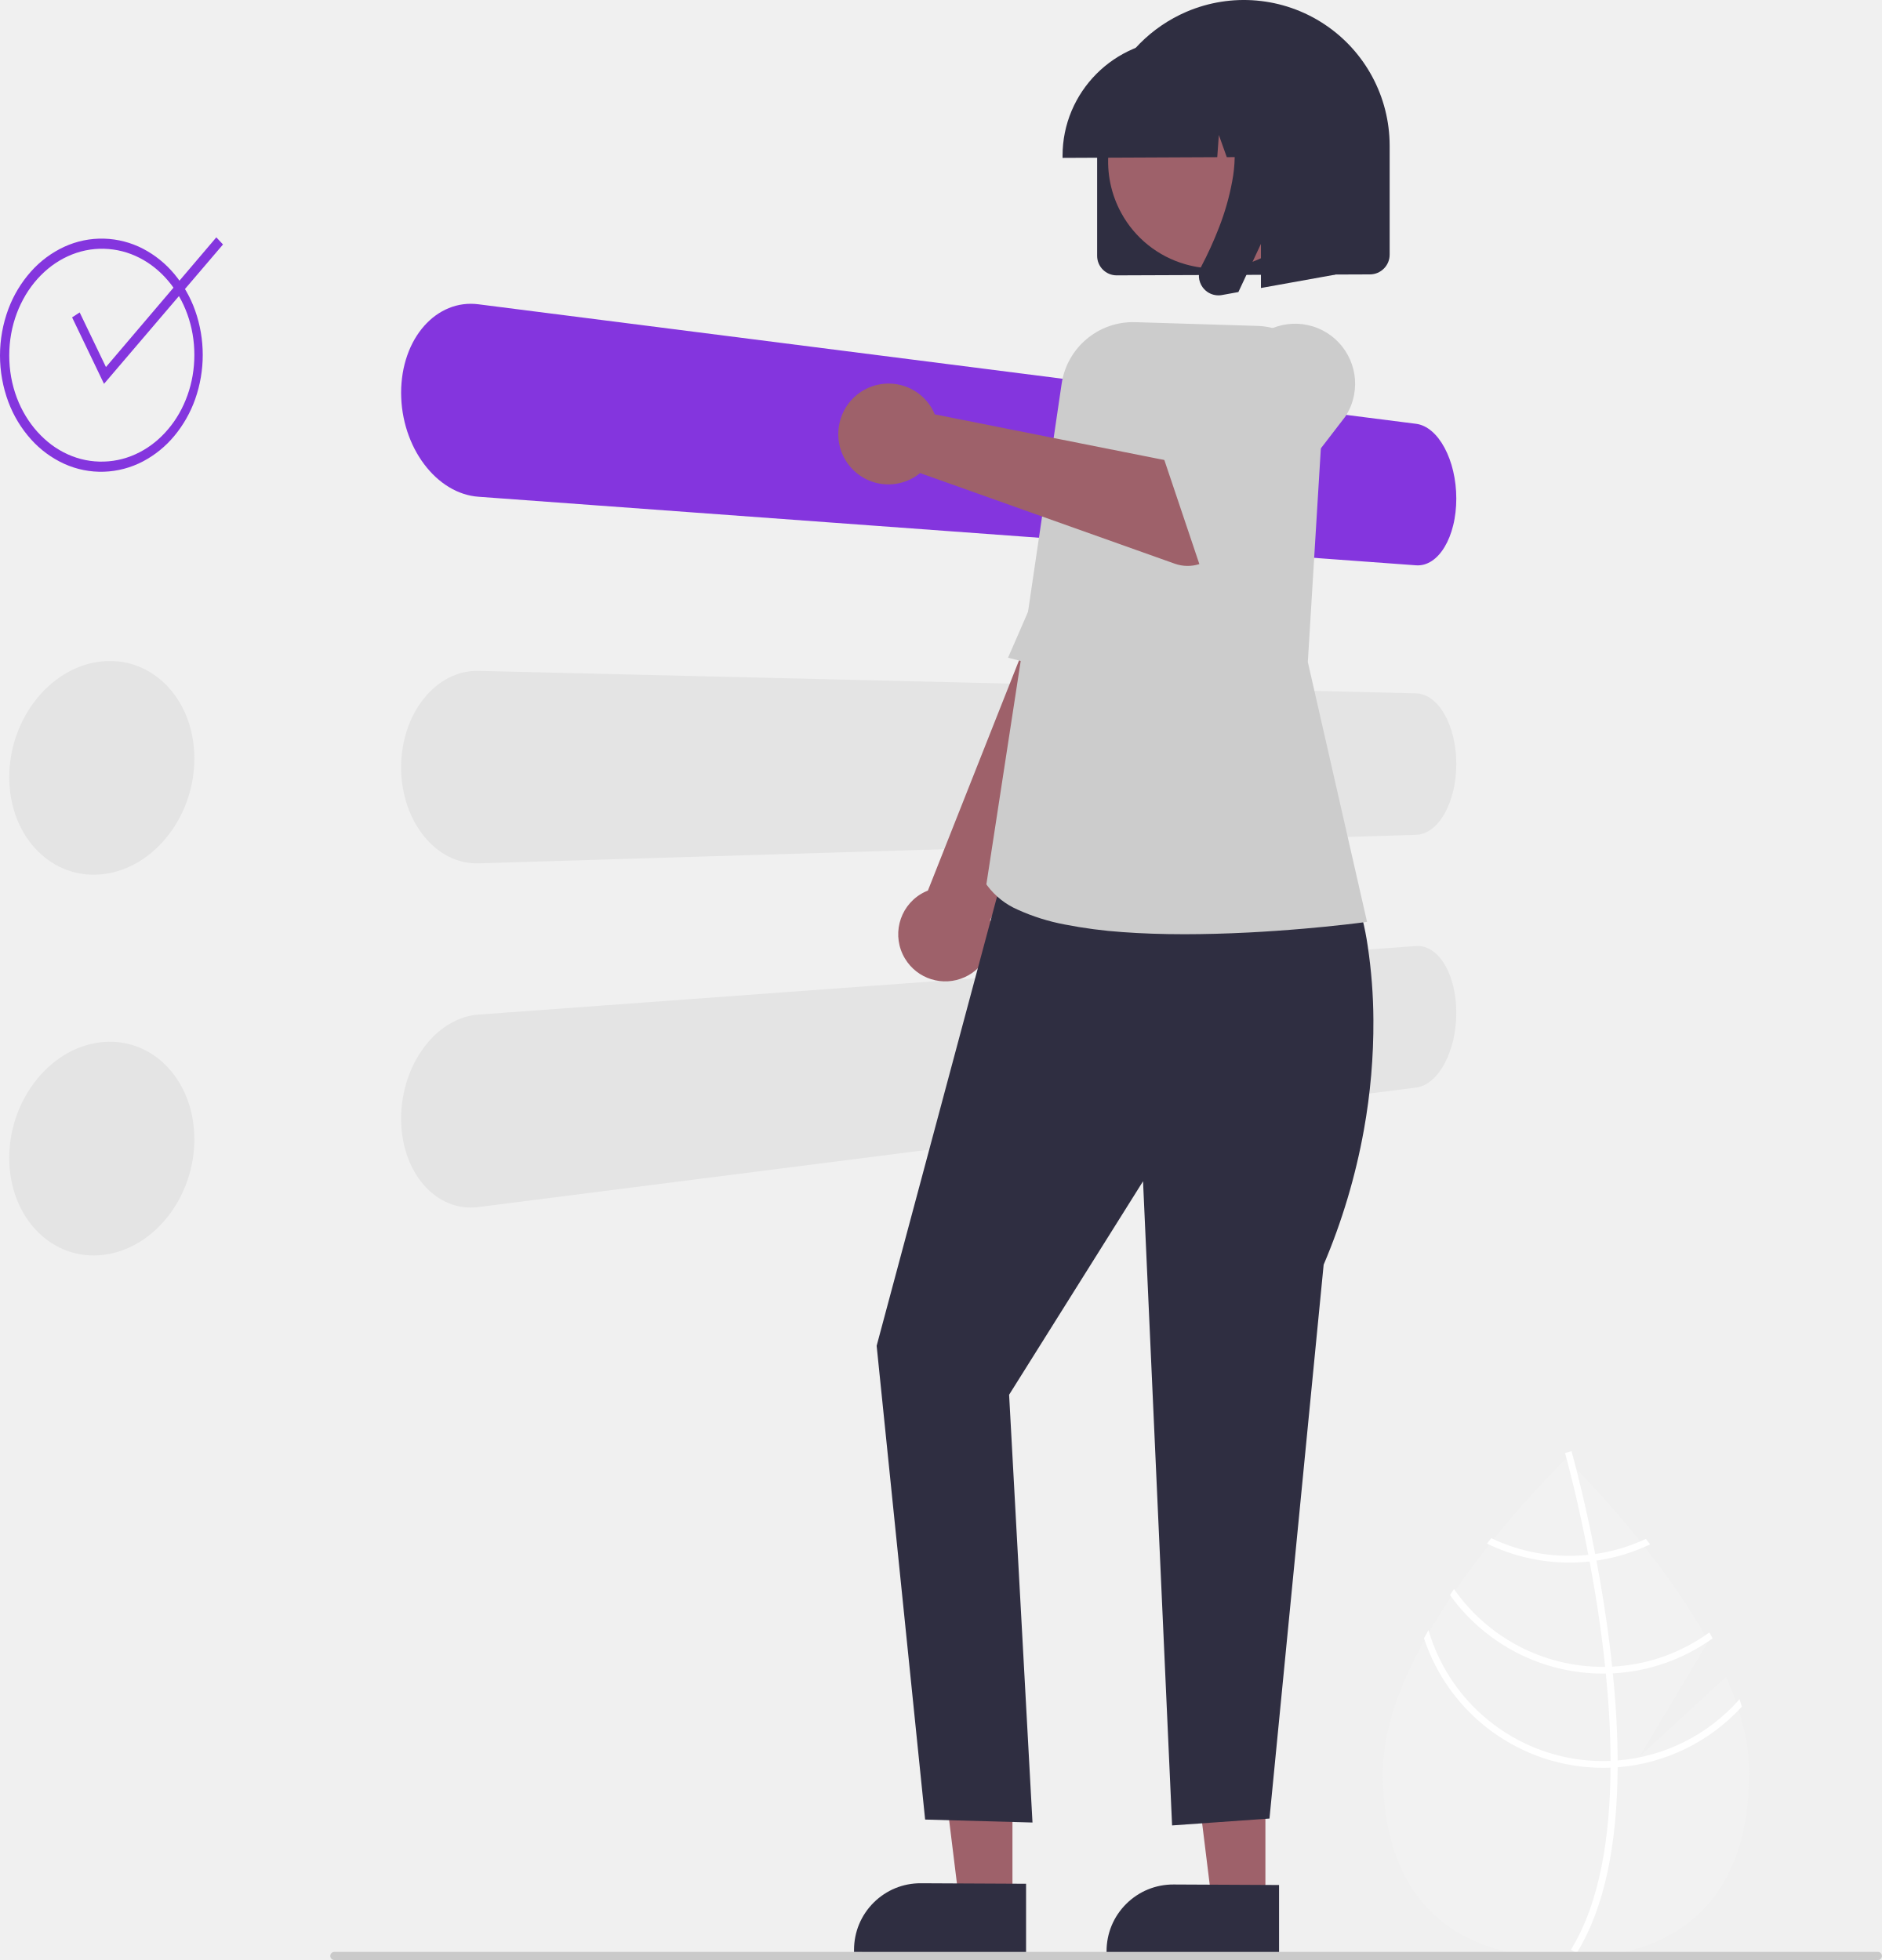
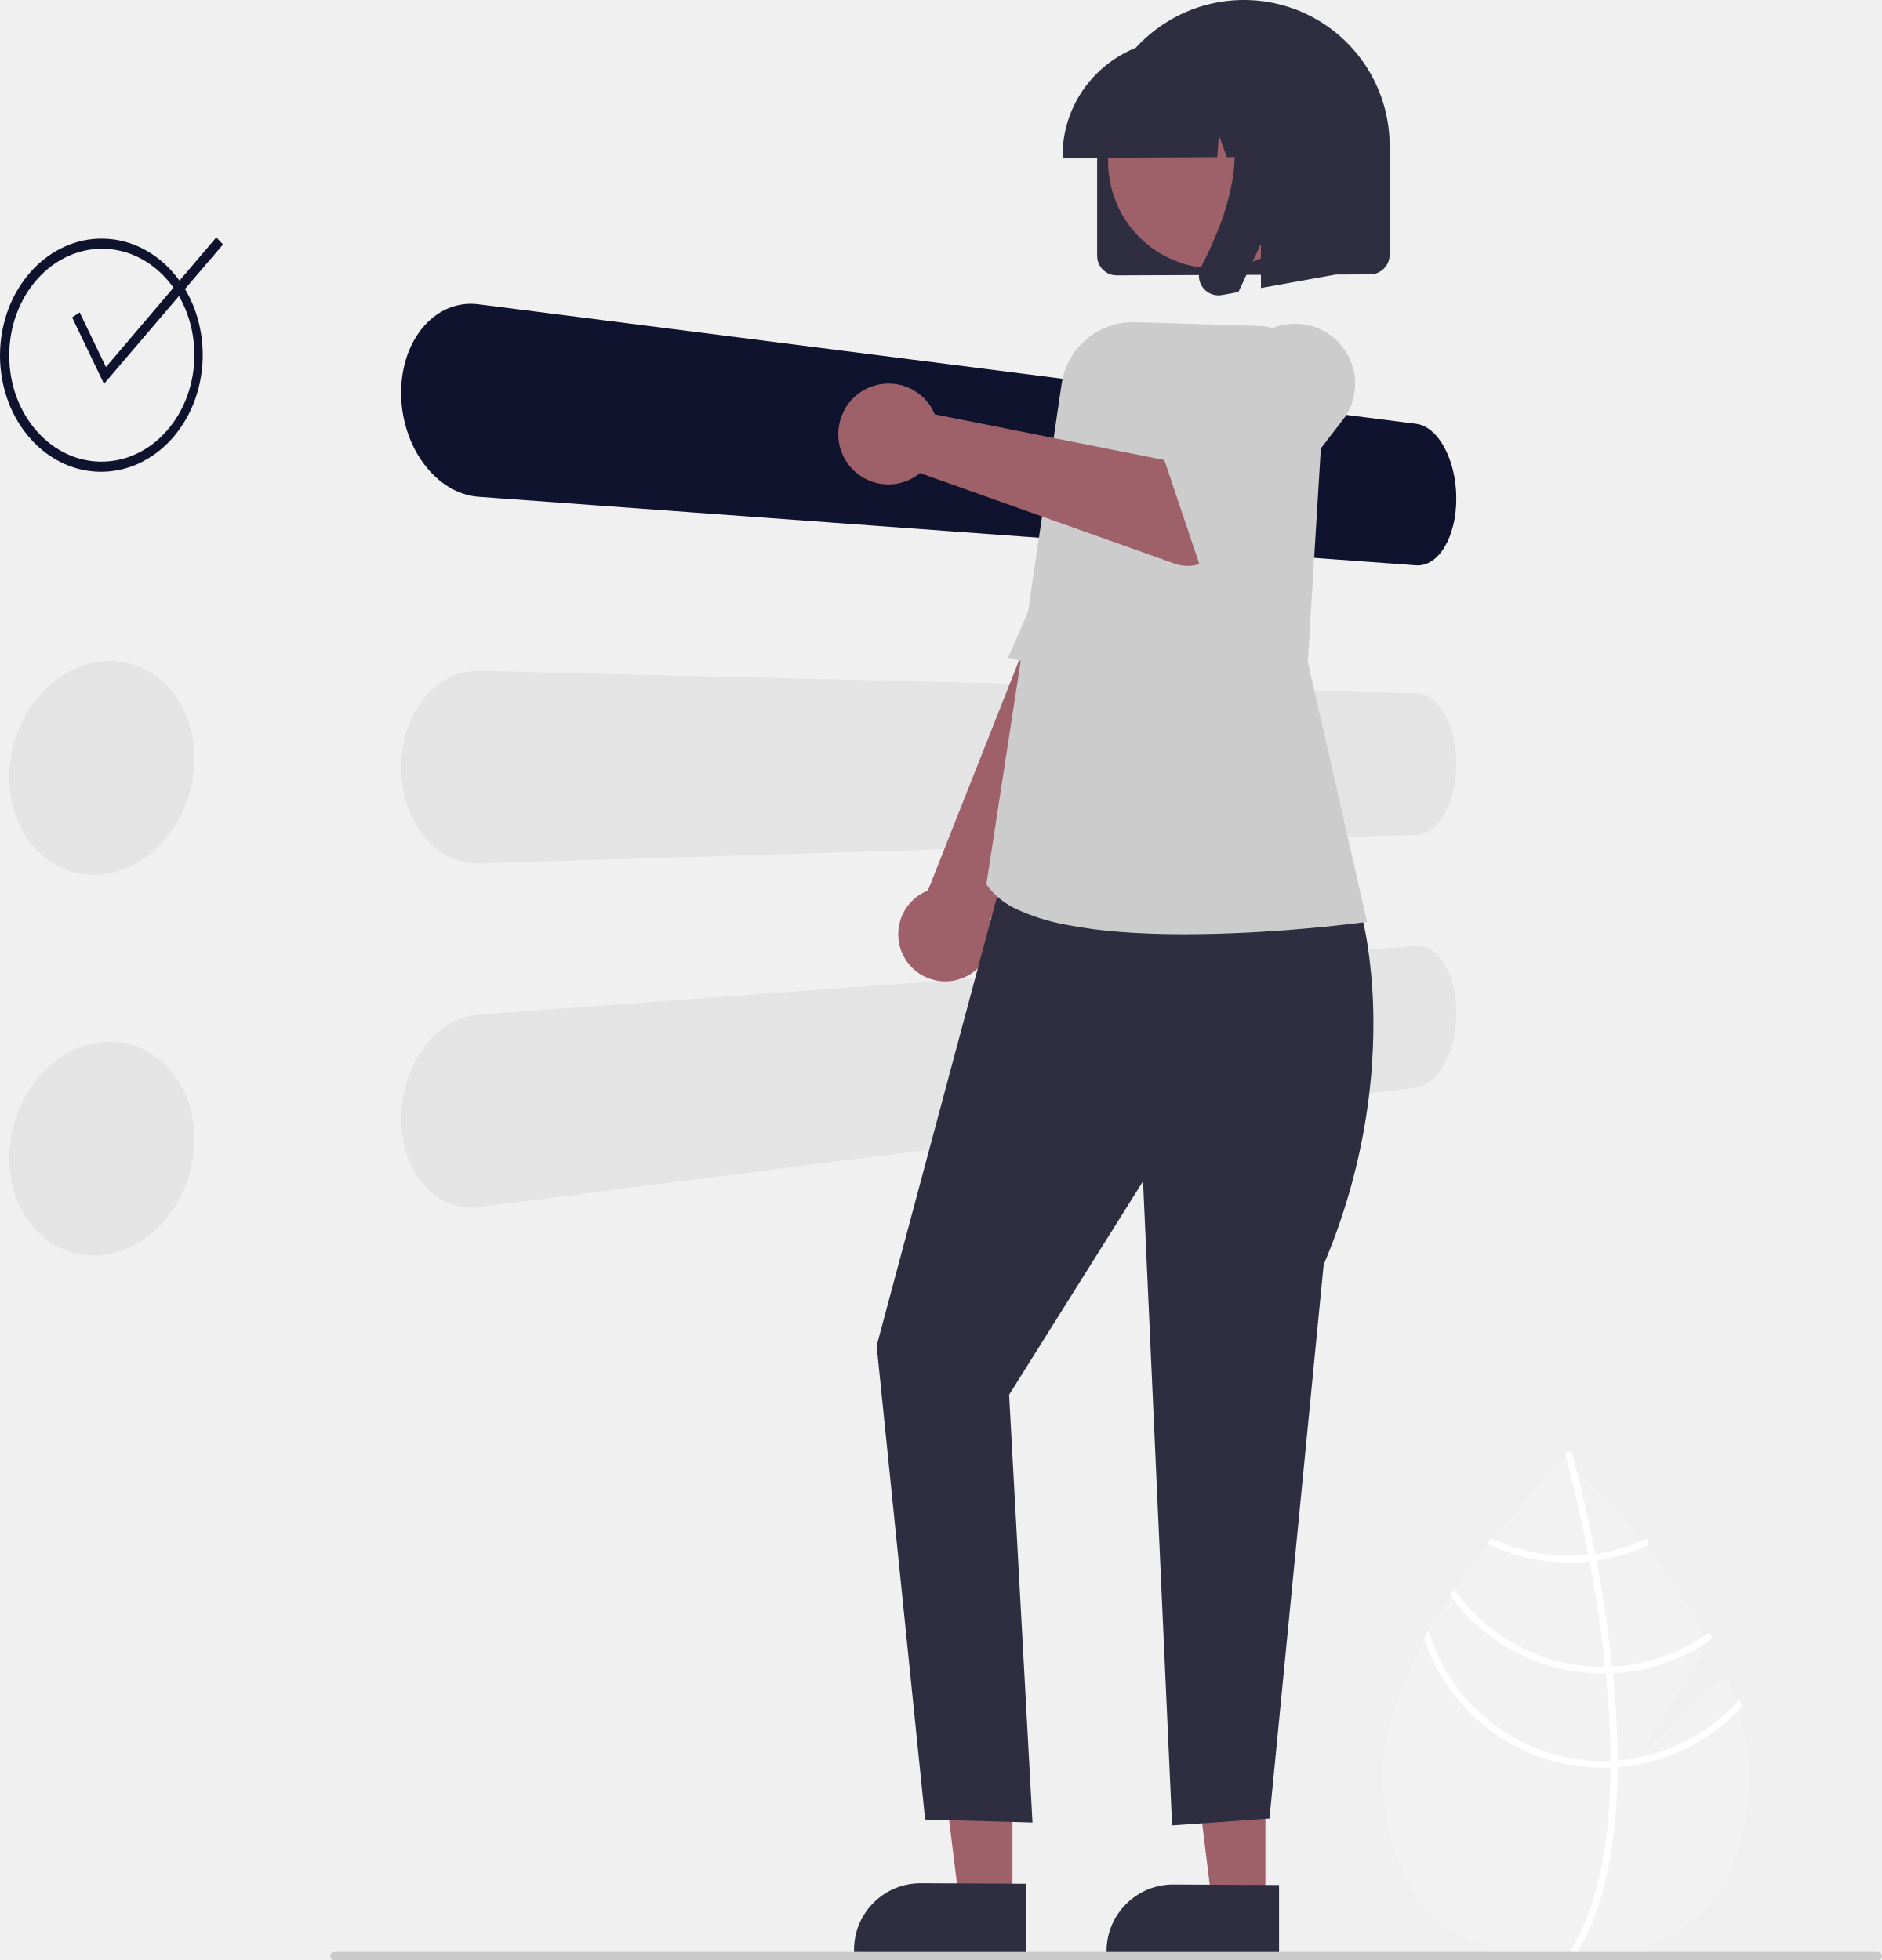
<svg xmlns="http://www.w3.org/2000/svg" data-name="Layer 1" width="559.174" height="582.5" viewBox="0 0 559.174 582.5">
  <path d="M833.267,657.097l-25.613,23.58,20.355-34.155c-16.037-29.082-42.266-54.216-42.266-54.216s-54.415,52.134-54.415,93.115,24.362,55.29,54.415,55.29c30.052,0,54.415-14.309,54.415-55.29C840.158,676.299,837.458,666.626,833.267,657.097Z" transform="translate(-320.4128 -158.75)" fill="#f2f2f2" />
  <path d="M801.066,681.954v2.02c-.12,23.48-4.08,41.8-11.85,54.7-.11.19-.23.37-.34.56l-.87-.53-.83-.52c8.62-13.93,11.67-33.62,11.78-54.1.01-.66.02-1.33.01-2-.03-8.67-.56-17.44-1.41-25.96-.06-.66-.13-1.33-.2-2-1.18-11.24-2.88-21.98-4.62-31.31-.12-.66-.25-1.32-.38-1.97-3.01-15.78-6.08-27.21-6.78-29.74-.08-.31-.13-.48-.14-.52l.95-.27.01-.01.96-.27c.01.04.18.61.46,1.67,1.07,3.96,3.85,14.71,6.58,28.89.12.64.25,1.3.37,1.96,1.42,7.57,2.81,16.03,3.91,24.91q.42,3.345.75,6.6c.08.67.15,1.34.21,2Q801.016,669.879,801.066,681.954Z" transform="translate(-320.4128 -158.75)" fill="#fff" />
  <path d="M794.396,620.594c-.67.09-1.35.18-2.04.25a55.167,55.167,0,0,1-5.64.29,53.664,53.664,0,0,1-23.2-5.24c-.42.53-.84,1.06-1.27,1.6a55.651,55.651,0,0,0,24.47,5.64,57.08,57.08,0,0,0,6.02-.32c.68-.07,1.36-.16,2.03-.26a55.182,55.182,0,0,0,15.95-4.83q-.645-.825-1.26-1.62A53.48,53.48,0,0,1,794.396,620.594Z" transform="translate(-320.4128 -158.75)" fill="#fff" />
  <path d="M799.426,654.064q-1.035.06-2.07.06c-.21.01-.43.01-.64.01a53.948,53.948,0,0,1-44.28-23.13c-.4.59-.8,1.18-1.19,1.78a55.952,55.952,0,0,0,45.47,23.35c.28,0,.56,0,.84-.01.7-.01,1.39-.03,2.08-.06a55.656,55.656,0,0,0,29.65-10.4c-.32-.59-.64-1.18-.97-1.77A53.578,53.578,0,0,1,799.426,654.064Z" transform="translate(-320.4128 -158.75)" fill="#fff" />
  <path d="M801.066,681.954c-.7.06-1.4.1-2.1.13-.75.03-1.5.05-2.25.05a54.094,54.094,0,0,1-51.86-38.92c-.45.81-.9,1.61-1.33,2.42a56.075,56.075,0,0,0,53.19,38.5c.75,0,1.5-.01,2.24-.05.71-.02,1.41-.06,2.11-.11a55.911,55.911,0,0,0,36.9-18.01c-.21-.74-.45-1.47-.69-2.21A53.92,53.92,0,0,1,801.066,681.954Z" transform="translate(-320.4128 -158.75)" fill="#fff" />
-   <path id="f3dd3be3-e3f2-4729-8854-c6cb5bd65852-305" data-name="Rectangle 1 - Outline" d="M741.16,284.699,462.571,249.181a18.086,18.086,0,0,0-2.263-.147,17.258,17.258,0,0,0-2.231.141,17.065,17.065,0,0,0-2.19.429,17.498,17.498,0,0,0-2.14.722,18.222,18.222,0,0,0-1.992.963,18.957,18.957,0,0,0-1.889,1.204,20.222,20.222,0,0,0-1.777,1.451,22.086,22.086,0,0,0-1.659,1.685,23.762,23.762,0,0,0-1.512,1.904q-.714,1.003-1.34,2.086-.626,1.087-1.162,2.261t-.977,2.427q-.457,1.295-.802,2.648t-.575,2.753q-.226,1.399-.347,2.843t-.12,2.924q.005,1.478.12,2.947t.347,2.913q.234,1.451.578,2.872t.802,2.811q.442,1.342.977,2.623.536,1.282,1.162,2.494t1.34,2.355q.713,1.147,1.512,2.208t1.659,2.023q.859.957,1.777,1.806t1.889,1.585a23.625,23.625,0,0,0,1.992,1.358,21.765,21.765,0,0,0,2.14,1.147,20.075,20.075,0,0,0,2.19.868,18.974,18.974,0,0,0,2.231.589,18.476,18.476,0,0,0,2.263.307L741.162,326.758a7.056,7.056,0,0,0,2.407-.241,7.552,7.552,0,0,0,1.162-.429,8.599,8.599,0,0,0,1.128-.632,10.035,10.035,0,0,0,1.042-.794,11.676,11.676,0,0,0,.982-.963,13.852,13.852,0,0,0,.918-1.127q.444-.604.853-1.288t.774-1.426q.365-.743.683-1.543.319-.799.59-1.654t.494-1.76q.235-.937.404-1.907t.29-1.969q.117-.999.175-2.025t.058-2.074q-.004-1.047-.058-2.085t-.175-2.06q-.117-1.022-.29-2.027t-.404-1.989q-.223-.951-.494-1.859-.268-.896-.59-1.765t-.683-1.685q-.364-.815-.774-1.582t-.853-1.459q-.443-.692-.918-1.312t-.982-1.16a13.498,13.498,0,0,0-1.042-1.004,11.325,11.325,0,0,0-1.128-.858,9.502,9.502,0,0,0-1.162-.662,8.275,8.275,0,0,0-1.192-.462,7.597,7.597,0,0,0-1.218-.259" transform="translate(-320.4128 -158.75)" fill="#8435de" />
+   <path id="f3dd3be3-e3f2-4729-8854-c6cb5bd65852-305" data-name="Rectangle 1 - Outline" d="M741.16,284.699,462.571,249.181a18.086,18.086,0,0,0-2.263-.147,17.258,17.258,0,0,0-2.231.141,17.065,17.065,0,0,0-2.19.429,17.498,17.498,0,0,0-2.14.722,18.222,18.222,0,0,0-1.992.963,18.957,18.957,0,0,0-1.889,1.204,20.222,20.222,0,0,0-1.777,1.451,22.086,22.086,0,0,0-1.659,1.685,23.762,23.762,0,0,0-1.512,1.904q-.714,1.003-1.34,2.086-.626,1.087-1.162,2.261t-.977,2.427q-.457,1.295-.802,2.648t-.575,2.753q-.226,1.399-.347,2.843t-.12,2.924q.005,1.478.12,2.947t.347,2.913q.234,1.451.578,2.872t.802,2.811q.442,1.342.977,2.623.536,1.282,1.162,2.494t1.34,2.355q.713,1.147,1.512,2.208t1.659,2.023q.859.957,1.777,1.806t1.889,1.585a23.625,23.625,0,0,0,1.992,1.358,21.765,21.765,0,0,0,2.14,1.147,20.075,20.075,0,0,0,2.19.868,18.974,18.974,0,0,0,2.231.589,18.476,18.476,0,0,0,2.263.307L741.162,326.758a7.056,7.056,0,0,0,2.407-.241,7.552,7.552,0,0,0,1.162-.429,8.599,8.599,0,0,0,1.128-.632,10.035,10.035,0,0,0,1.042-.794,11.676,11.676,0,0,0,.982-.963,13.852,13.852,0,0,0,.918-1.127q.444-.604.853-1.288t.774-1.426q.365-.743.683-1.543.319-.799.59-1.654t.494-1.76q.235-.937.404-1.907t.29-1.969q.117-.999.175-2.025t.058-2.074q-.004-1.047-.058-2.085t-.175-2.06q-.117-1.022-.29-2.027t-.404-1.989q-.223-.951-.494-1.859-.268-.896-.59-1.765t-.683-1.685q-.364-.815-.774-1.582t-.853-1.459q-.443-.692-.918-1.312t-.982-1.16a13.498,13.498,0,0,0-1.042-1.004,11.325,11.325,0,0,0-1.128-.858,9.502,9.502,0,0,0-1.162-.662,8.275,8.275,0,0,0-1.192-.462,7.597,7.597,0,0,0-1.218-.259" transform="translate(-320.4128 -158.75)" fill="#0f132e" />
  <path id="f1003c66-3f14-4be1-907c-7cdab0d8529f-306" data-name="Rectangle 3 - Outline" d="M741.16,364.805,462.571,358.132a17.909,17.909,0,0,0-4.494.459,18.344,18.344,0,0,0-2.19.656,19.418,19.418,0,0,0-2.14.939,20.721,20.721,0,0,0-1.992,1.165,21.902,21.902,0,0,0-1.889,1.402,23.579,23.579,0,0,0-1.777,1.635q-.861.876-1.659,1.863-.798.989-1.512,2.062-.714,1.073-1.34,2.225t-1.162,2.381q-.536,1.229-.977,2.528-.457,1.345-.802,2.733t-.575,2.812q-.226,1.424-.347,2.881t-.12,2.936q.005,1.479.12,2.935t.347,2.878q.234,1.416.578,2.801t.802,2.728q.442,1.302.977,2.528t1.162,2.374q.626,1.148,1.34,2.216.713,1.064,1.512,2.046t1.659,1.853a23.351,23.351,0,0,0,1.777,1.624,21.709,21.709,0,0,0,1.889,1.39,20.544,20.544,0,0,0,1.992,1.152,19.277,19.277,0,0,0,2.14.926,18.248,18.248,0,0,0,2.19.642,17.817,17.817,0,0,0,2.231.361,18.005,18.005,0,0,0,2.263.073l278.586-8.476a7.253,7.253,0,0,0,1.218-.141,7.574,7.574,0,0,0,1.192-.345,8.437,8.437,0,0,0,1.162-.549,9.871,9.871,0,0,0,1.128-.749,11.676,11.676,0,0,0,1.042-.903,13.635,13.635,0,0,0,.982-1.064q.474-.568.918-1.222t.853-1.376q.409-.727.774-1.507t.683-1.613q.319-.846.59-1.723t.494-1.806q.235-.951.404-1.939t.29-1.999q.117-1.015.175-2.046t.058-2.08q-.004-1.039-.058-2.075t-.175-2.046q-.117-1.014-.29-1.997t-.404-1.946q-.224-.929-.495-1.81t-.589-1.712q-.317-.831-.681-1.609t-.774-1.501q-.41-.723-.853-1.372t-.918-1.217a13.505,13.505,0,0,0-.982-1.058,11.566,11.566,0,0,0-1.042-.896,9.784,9.784,0,0,0-1.128-.742,8.372,8.372,0,0,0-1.163-.539,7.536,7.536,0,0,0-1.192-.338,7.237,7.237,0,0,0-1.218-.132" transform="translate(-320.4128 -158.75)" fill="#e4e4e4" />
  <path id="e5b3fa8a-e15d-46b1-859f-01f7147e98c8-307" data-name="Rectangle 4 - Outline" d="M741.16,439.903,462.571,460.278a18.476,18.476,0,0,0-2.263.307,18.974,18.974,0,0,0-2.231.589,20.076,20.076,0,0,0-2.19.868,21.771,21.771,0,0,0-2.14,1.147,23.63,23.63,0,0,0-1.992,1.358q-.973.743-1.889,1.585-.916.846-1.777,1.806t-1.659,2.024q-.798,1.068-1.512,2.21-.714,1.142-1.34,2.355-.626,1.213-1.162,2.494t-.977,2.623q-.457,1.387-.802,2.811t-.575,2.869q-.226,1.447-.347,2.914t-.12,2.947q.005,1.479.12,2.924t.347,2.844q.234,1.404.578,2.754t.802,2.648q.442,1.254.977,2.427.536,1.174,1.162,2.261t1.34,2.086a23.758,23.758,0,0,0,1.512,1.904,22.084,22.084,0,0,0,1.659,1.685,20.224,20.224,0,0,0,1.777,1.451,18.96,18.96,0,0,0,1.889,1.204,18.222,18.222,0,0,0,1.992.963,17.492,17.492,0,0,0,2.14.722,17.066,17.066,0,0,0,2.19.429,17.26,17.26,0,0,0,2.231.141,18.092,18.092,0,0,0,2.263-.147l278.586-35.509a7.596,7.596,0,0,0,1.218-.259,8.272,8.272,0,0,0,1.192-.462,9.502,9.502,0,0,0,1.162-.662,11.325,11.325,0,0,0,1.128-.858,13.498,13.498,0,0,0,1.042-1.004q.501-.542.982-1.16.474-.619.918-1.312t.853-1.459q.409-.761.774-1.582t.683-1.685q.319-.868.59-1.776t.494-1.859q.235-.985.404-1.99t.29-2.027q.117-1.022.175-2.06t.058-2.086q-.005-1.042-.059-2.068t-.175-2.025q-.116-1.003-.289-1.973t-.404-1.907q-.223-.906-.494-1.76-.267-.853-.589-1.654t-.683-1.543q-.367-.737-.778-1.423t-.853-1.288a13.854,13.854,0,0,0-.918-1.127,11.677,11.677,0,0,0-.982-.963,10.034,10.034,0,0,0-1.042-.794,8.599,8.599,0,0,0-1.128-.632,7.553,7.553,0,0,0-1.162-.429,7.055,7.055,0,0,0-2.408-.241" transform="translate(-320.4128 -158.75)" fill="#e4e4e4" />
  <path id="bafb1f3d-b2ca-45c8-ab7e-ed03dda6d8fc-308" data-name="Path 5" d="M589.314,443.636a13.972,13.972,0,0,0,25.287-11.439l53.993-110.925-25.845-15.668L596.119,423.429q-.267.104-.526.218t-.517.238q-.257.124-.511.261t-.503.288a13.989,13.989,0,0,0-4.75,19.201Z" transform="translate(-320.4128 -158.75)" fill="#9e616a" />
  <path id="a23fb8c4-4f70-46f7-bb51-5893ecfd1d6a-309" data-name="Path 8" d="M658.287,364.045l-38.357-9.831s1.252-2.831,3.288-7.521,4.879-11.23,8.078-18.656,6.748-15.722,10.215-23.923,6.838-16.304,9.678-23.327,6.066-11.23,9.308-13.587a12.797,12.797,0,0,1,9.405-2.5,18.177,18.177,0,0,1,7.277,2.77A19.818,19.818,0,0,1,680.1,269.686l8.893,16.173Z" transform="translate(-320.4128 -158.75)" fill="#ccc" />
  <path id="bf4ad07a-caea-45f0-95a0-f5e060234fe8-310" data-name="Ellipse 3 - Outline" d="M351.315,355.26a24.918,24.918,0,0,0-2.769.361,25.343,25.343,0,0,0-2.729.669,26.35,26.35,0,0,0-2.68.98,27.959,27.959,0,0,0-2.621,1.288q-1.248.702-2.44,1.526t-2.315,1.772q-1.122.945-2.178,2.015t-2.034,2.257q-.979,1.187-1.855,2.459t-1.644,2.622q-.761,1.352-1.423,2.777t-1.204,2.917q-.565,1.547-.988,3.126t-.707,3.185q-.284,1.606-.426,3.233t-.142,3.268q0,1.641.142,3.239t.426,3.148q.283,1.549.707,3.043t.985,2.926q.546,1.383,1.204,2.676a28.575,28.575,0,0,0,1.425,2.489,27.291,27.291,0,0,0,1.644,2.287,26.51,26.51,0,0,0,1.856,2.091,25.409,25.409,0,0,0,2.034,1.849,24.073,24.073,0,0,0,2.179,1.581,23.191,23.191,0,0,0,4.755,2.34,22.744,22.744,0,0,0,5.296,1.204,23.287,23.287,0,0,0,2.729.12,24.487,24.487,0,0,0,2.769-.196,25.371,25.371,0,0,0,2.754-.507,25.872,25.872,0,0,0,2.69-.808,26.948,26.948,0,0,0,2.618-1.104,28.599,28.599,0,0,0,2.538-1.394q1.2-.749,2.338-1.606t2.204-1.827q1.067-.97,2.06-2.046t1.909-2.258q.922-1.181,1.736-2.433t1.524-2.57q.71-1.318,1.314-2.698t1.101-2.817q.515-1.488.902-3.001t.645-3.048q.258-1.536.388-3.088t.13-3.116q-.001-1.565-.13-3.091t-.388-3.009q-.258-1.481-.645-2.918t-.902-2.82q-.5-1.339-1.101-2.596-.61-1.254-1.321-2.434a27.302,27.302,0,0,0-3.254-4.349,25.785,25.785,0,0,0-1.904-1.877,24.393,24.393,0,0,0-2.06-1.633,23.563,23.563,0,0,0-2.204-1.386,23.292,23.292,0,0,0-2.342-1.132,22.721,22.721,0,0,0-5.154-1.463,23.071,23.071,0,0,0-2.69-.268,24.145,24.145,0,0,0-2.754.046" transform="translate(-320.4128 -158.75)" fill="#e4e4e4" />
  <path id="b68b3c2d-1cd9-4a2b-b264-66241f72f014-311" data-name="Ellipse 3 - Outline" d="M351.315,468.413a24.918,24.918,0,0,0-2.769.361,25.345,25.345,0,0,0-2.729.669,26.353,26.353,0,0,0-2.68.98,27.959,27.959,0,0,0-2.621,1.288q-1.248.702-2.44,1.526t-2.315,1.772q-1.122.945-2.178,2.015t-2.034,2.257q-.979,1.187-1.855,2.459t-1.644,2.622q-.761,1.352-1.423,2.777t-1.204,2.917q-.565,1.547-.988,3.126t-.707,3.185q-.284,1.606-.426,3.233t-.142,3.268q0,1.641.142,3.239t.426,3.148q.283,1.549.707,3.043t.985,2.926q.546,1.383,1.204,2.676a28.575,28.575,0,0,0,1.425,2.489,27.291,27.291,0,0,0,1.644,2.287,26.51,26.51,0,0,0,1.856,2.091,25.409,25.409,0,0,0,2.034,1.849,24.077,24.077,0,0,0,2.179,1.581,23.192,23.192,0,0,0,4.755,2.34,22.743,22.743,0,0,0,5.296,1.204,23.287,23.287,0,0,0,2.729.12,24.49,24.49,0,0,0,2.769-.196,25.371,25.371,0,0,0,2.754-.507,25.867,25.867,0,0,0,2.69-.808,26.945,26.945,0,0,0,2.618-1.104,28.597,28.597,0,0,0,2.538-1.394q1.2-.749,2.338-1.606t2.204-1.827q1.067-.97,2.06-2.046t1.909-2.258q.922-1.181,1.736-2.433t1.524-2.57q.71-1.318,1.314-2.698t1.101-2.817q.515-1.488.902-3.001t.645-3.048q.258-1.536.388-3.088t.13-3.117q-.001-1.565-.13-3.091t-.388-3.009q-.258-1.481-.645-2.918t-.902-2.82q-.5-1.339-1.101-2.596-.61-1.254-1.321-2.434a27.302,27.302,0,0,0-3.254-4.349,25.789,25.789,0,0,0-1.904-1.877,24.395,24.395,0,0,0-2.06-1.633,23.563,23.563,0,0,0-2.204-1.386,23.292,23.292,0,0,0-2.342-1.132,22.721,22.721,0,0,0-5.154-1.463,23.068,23.068,0,0,0-2.69-.268,24.143,24.143,0,0,0-2.754.046" transform="translate(-320.4128 -158.75)" fill="#e4e4e4" />
-   <path id="a5644fa4-417a-45bc-a470-f5aa82f96b47-312" data-name="Ellipse 2 - Outline" d="M351.32,232.68a24.346,24.346,0,0,0-2.769.09,23.985,23.985,0,0,0-2.729.404,24.238,24.238,0,0,0-2.68.722,25.11,25.11,0,0,0-2.621,1.034,26.092,26.092,0,0,0-2.44,1.284,26.783,26.783,0,0,0-2.315,1.548,27.973,27.973,0,0,0-2.179,1.806q-1.06.974-2.038,2.064-.979,1.092-1.855,2.28t-1.644,2.463q-.764,1.292-1.426,2.647t-1.204,2.8q-.561,1.489-.985,3.027t-.707,3.116q-.284,1.583-.426,3.192t-.142,3.25q0,1.638.142,3.25t.426,3.189q.283,1.577.707,3.112t.985,3.021q.546,1.436,1.204,2.793.662,1.352,1.43,2.623t1.644,2.452q.875,1.184,1.855,2.268t2.034,2.046a27.71,27.71,0,0,0,2.168,1.798,26.543,26.543,0,0,0,2.315,1.532,25.88,25.88,0,0,0,2.44,1.269,24.942,24.942,0,0,0,2.621,1.017,23.982,23.982,0,0,0,5.408,1.083,24.49,24.49,0,0,0,5.522-.167,24.154,24.154,0,0,0,2.69-.546,24.502,24.502,0,0,0,2.618-.85,25.456,25.456,0,0,0,2.538-1.147,26.498,26.498,0,0,0,2.342-1.373,27.221,27.221,0,0,0,2.204-1.614q1.067-.867,2.06-1.847t1.909-2.073q.922-1.093,1.736-2.265t1.524-2.422q.713-1.249,1.314-2.57t1.101-2.705q.515-1.437.902-2.913t.645-2.985q.258-1.516.388-3.055t.13-3.104q-.001-1.564-.13-3.103t-.388-3.047q-.258-1.508-.645-2.983t-.902-2.908q-.5-1.386-1.101-2.702t-1.321-2.565q-.71-1.237-1.524-2.408t-1.73-2.253q-.91-1.082-1.904-2.057t-2.06-1.833a26.963,26.963,0,0,0-2.203-1.603,26.273,26.273,0,0,0-2.342-1.359,25.272,25.272,0,0,0-2.538-1.132,24.363,24.363,0,0,0-2.618-.833,24.06,24.06,0,0,0-2.69-.53,24.369,24.369,0,0,0-2.754-.221m0-3.012a26.747,26.747,0,0,1,11.599,3.002,30.442,30.442,0,0,1,9.303,7.515,35.431,35.431,0,0,1,6.187,10.864,39.624,39.624,0,0,1,0,26.337,35.726,35.726,0,0,1-6.187,10.904,30.728,30.728,0,0,1-9.304,7.57,26.872,26.872,0,0,1-11.599,3.078,26.519,26.519,0,0,1-11.835-2.359,29.925,29.925,0,0,1-9.845-7.26,35.052,35.052,0,0,1-6.731-11.115,39.585,39.585,0,0,1,0-27.622,35.351,35.351,0,0,1,6.731-11.159,30.201,30.201,0,0,1,9.845-7.324,26.617,26.617,0,0,1,11.842-2.435Z" transform="translate(-320.4128 -158.75)" fill="#8435de" />
-   <path id="aeea3032-7d6f-43a2-9023-7da5e46a69d9-313" data-name="Path 1" d="M351.317,272.824l-9.482-19.754,2.251-1.466,7.81,16.228,32.793-38.544,1.985,2.115Z" transform="translate(-320.4128 -158.75)" fill="#8435de" />
+   <path id="a5644fa4-417a-45bc-a470-f5aa82f96b47-312" data-name="Ellipse 2 - Outline" d="M351.32,232.68a24.346,24.346,0,0,0-2.769.09,23.985,23.985,0,0,0-2.729.404,24.238,24.238,0,0,0-2.68.722,25.11,25.11,0,0,0-2.621,1.034,26.092,26.092,0,0,0-2.44,1.284,26.783,26.783,0,0,0-2.315,1.548,27.973,27.973,0,0,0-2.179,1.806q-1.06.974-2.038,2.064-.979,1.092-1.855,2.28t-1.644,2.463q-.764,1.292-1.426,2.647t-1.204,2.8q-.561,1.489-.985,3.027t-.707,3.116q-.284,1.583-.426,3.192t-.142,3.25q0,1.638.142,3.25t.426,3.189q.283,1.577.707,3.112t.985,3.021q.546,1.436,1.204,2.793.662,1.352,1.43,2.623t1.644,2.452q.875,1.184,1.855,2.268t2.034,2.046a27.71,27.71,0,0,0,2.168,1.798,26.543,26.543,0,0,0,2.315,1.532,25.88,25.88,0,0,0,2.44,1.269,24.942,24.942,0,0,0,2.621,1.017,23.982,23.982,0,0,0,5.408,1.083,24.49,24.49,0,0,0,5.522-.167,24.154,24.154,0,0,0,2.69-.546,24.502,24.502,0,0,0,2.618-.85,25.456,25.456,0,0,0,2.538-1.147,26.498,26.498,0,0,0,2.342-1.373,27.221,27.221,0,0,0,2.204-1.614q1.067-.867,2.06-1.847t1.909-2.073q.922-1.093,1.736-2.265t1.524-2.422q.713-1.249,1.314-2.57t1.101-2.705q.515-1.437.902-2.913t.645-2.985q.258-1.516.388-3.055t.13-3.104q-.001-1.564-.13-3.103t-.388-3.047q-.258-1.508-.645-2.983t-.902-2.908q-.5-1.386-1.101-2.702t-1.321-2.565q-.71-1.237-1.524-2.408t-1.73-2.253q-.91-1.082-1.904-2.057t-2.06-1.833a26.963,26.963,0,0,0-2.203-1.603,26.273,26.273,0,0,0-2.342-1.359,25.272,25.272,0,0,0-2.538-1.132,24.363,24.363,0,0,0-2.618-.833,24.06,24.06,0,0,0-2.69-.53,24.369,24.369,0,0,0-2.754-.221m0-3.012a26.747,26.747,0,0,1,11.599,3.002,30.442,30.442,0,0,1,9.303,7.515,35.431,35.431,0,0,1,6.187,10.864,39.624,39.624,0,0,1,0,26.337,35.726,35.726,0,0,1-6.187,10.904,30.728,30.728,0,0,1-9.304,7.57,26.872,26.872,0,0,1-11.599,3.078,26.519,26.519,0,0,1-11.835-2.359,29.925,29.925,0,0,1-9.845-7.26,35.052,35.052,0,0,1-6.731-11.115,39.585,39.585,0,0,1,0-27.622,35.351,35.351,0,0,1,6.731-11.159,30.201,30.201,0,0,1,9.845-7.324,26.617,26.617,0,0,1,11.842-2.435Z" transform="translate(-320.4128 -158.75)" fill="#0f132e" />
+   <path id="aeea3032-7d6f-43a2-9023-7da5e46a69d9-313" data-name="Path 1" d="M351.317,272.824l-9.482-19.754,2.251-1.466,7.81,16.228,32.793-38.544,1.985,2.115Z" transform="translate(-320.4128 -158.75)" fill="#0f132e" />
  <g id="b65364ff-7d92-487e-8061-939b37583c0d" data-name="Group 1">
    <path id="efb13e16-1633-4e88-9f48-a8cd4f1f0a11-314" data-name="Path 1-2" d="M696.403,662.811l-23.473-.091,7.569,61.335,15.904.079Z" transform="translate(-320.4128 -158.75)" fill="#9e616a" />
    <path id="b5b13dc0-906f-47cb-af24-0252d232cfd5-315" data-name="Path 2" d="M700.458,739.567l-51.253-.271v-.648a20.102,20.102,0,0,1,.383-3.918,19.598,19.598,0,0,1,2.955-7.12,20.124,20.124,0,0,1,5.543-5.516,19.609,19.609,0,0,1,7.135-2.924,20.11,20.11,0,0,1,3.921-.361h0l31.317.154Z" transform="translate(-320.4128 -158.75)" fill="#2f2e41" />
  </g>
  <g id="b7f9c824-5877-4162-b4d5-ccd00fd098dd" data-name="Group 2">
    <path id="a1d436e5-b88b-4a37-a10d-47f639496f81-316" data-name="Path 3" d="M621.245,662.519l-23.406-.091,7.545,61.252,15.861.079Z" transform="translate(-320.4128 -158.75)" fill="#9e616a" />
    <path id="aa34d611-dd92-4168-ad92-5f109db8b699-317" data-name="Path 4" d="M625.289,739.168l-51.118-.268V738.252a20.12,20.12,0,0,1,.383-3.912,19.592,19.592,0,0,1,2.947-7.111,20.066,20.066,0,0,1,5.53-5.511,19.539,19.539,0,0,1,7.117-2.917,20.032,20.032,0,0,1,3.911-.361h0l31.231.153Z" transform="translate(-320.4128 -158.75)" fill="#2f2e41" />
  </g>
  <path id="a2716e79-bed1-4374-9a2b-fced6059ca2b-318" data-name="Path 6" d="M620.25,411.829l-39.359,146.884,14.406,140.799,31.899.88-6.946-127.134,39.795-63.445L668.677,701.257l28.936-2.046,16.097-164.603a186.93,186.93,0,0,0,11.953-40.023,178.217,178.217,0,0,0,2.828-32.7,152.93,152.93,0,0,0-1.697-22.049,80.712,80.712,0,0,0-1.59-8.084l-11.735-11.897Z" transform="translate(-320.4128 -158.75)" fill="#2f2e41" />
  <path d="M672.398,436.396c-6.619,0-12.83-.212-18.462-.632A138.618,138.618,0,0,1,636.802,433.508a61.013,61.013,0,0,1-13.975-4.4,22.425,22.425,0,0,1-9.064-7.154l-.268-.39,10.758-70.013,11.601-78.722a21.455,21.455,0,0,1,21.89-18.333l36.333,1.113a20.364,20.364,0,0,1,19.702,21.592l-4.77,78.29,17.593,77.224-1.246.174c-.501.066-2.432.321-5.457.662-3.953.444-7.99.845-11.997,1.19-5.67.489-11.218.873-16.491,1.143C684.725,436.225,678.316,436.39,672.398,436.396Z" transform="translate(-320.4128 -158.75)" fill="#ccc" />
  <path id="ad5d6a80-02ce-46d1-bab9-e92b7dd0c553-319" data-name="Path 9" d="M652.236,240.585q-.014 0-.029,0a5.804,5.804,0,0,1-5.801-5.808V202.384a43.289,43.289,0,0,1,3.415-16.895,43.987,43.987,0,0,1,23.112-23.232,43.314,43.314,0,0,1,60.388,39.739v32.442a5.814,5.814,0,0,1-.46,2.273,5.909,5.909,0,0,1-3.113,3.12,5.833,5.833,0,0,1-2.274.468l-75.244.285Z" transform="translate(-320.4128 -158.75)" fill="#2f2e41" />
  <path id="b726e025-86c8-4394-a2c8-021cc2286f1b-320" data-name="Ellipse 1" d="M709.487,191.275A31.931,31.931,0,0,1,672.564,237.27a31.559,31.559,0,0,1-18.983-15.208,31.931,31.931,0,0,1,36.897-45.983,31.559,31.559,0,0,1,19.008,15.197Z" transform="translate(-320.4128 -158.75)" fill="#9e616a" />
  <path id="f57fd208-21ef-4a3c-a796-e350b3c4ef74-321" data-name="Path 10" d="M636.132,205.02a34.244,34.244,0,0,1,2.701-13.362,34.774,34.774,0,0,1,18.277-18.369,34.26,34.26,0,0,1,13.362-2.769l6.483-.033q.109-.001.218-.001a34.186,34.186,0,0,1,34.165,34.207v.649l-13.716.055L692.947,192.334l-.935,13.091-7.084.031-2.358-6.592-.473,6.6-45.958.206Z" transform="translate(-320.4128 -158.75)" fill="#2f2e41" />
  <path id="a4aedf3a-b803-468c-96e6-3db664c8a6b9-322" data-name="Path 11" d="M580.916,273.165a15.047,15.047,0,0,0-5.785,2.835,14.648,14.648,0,0,0-3.36,3.767,15.288,15.288,0,0,0-2.21,9.537,14.635,14.635,0,0,0,1.351,4.857,14.889,14.889,0,0,0,21.381,6.271q.197-.127.391-.258t.38-.268q.188-.137.369-.278t.36-.286l75.683,26.936A11.406,11.406,0,0,0,682.557,322.192l17.942-24.843-21.693-14.608-11.384,12.932-69.262-13.778q-.113-.269-.235-.536t-.253-.531q-.134-.263-.277-.524t-.301-.517A14.877,14.877,0,0,0,580.916,273.165Z" transform="translate(-320.4128 -158.75)" fill="#9e616a" />
  <path id="f92404ba-5ab9-4b2c-8e33-361dae08dca6-323" data-name="Path 12" d="M668.644,287.518c2.264-2.825,5.429-6.494,8.645-10.132s6.48-7.245,8.942-9.942,4.119-4.486,4.119-4.486a17.834,17.834,0,0,1,32.399,13.156,17.575,17.575,0,0,1-2.66,6.519s-2.469,3.231-6.196,8.054-8.714,11.243-13.744,17.625-10.109,12.732-14.025,17.419-6.672,7.715-7.06,7.455L665.403,292.58C665.015,292.32,666.38,290.343,668.644,287.518Z" transform="translate(-320.4128 -158.75)" fill="#ccc" />
  <path id="ed7e3964-87ca-4ccc-8578-c3f29353ddd2-324" data-name="Path 13" d="M676.752,239.564a5.712,5.712,0,0,0,.241,3.136,5.842,5.842,0,0,0,.766,1.438,5.909,5.909,0,0,0,.949,1.02,5.795,5.795,0,0,0,3.765,1.369q.129-.001.258-.007t.258-.018q.13-.011.259-.029t.259-.041l4.868-.885,6.705-14.325v13.121l22.132-3.984V184.679l-37.103.178.917,1.065a25.519,25.519,0,0,1,5.778,12.557,41.599,41.599,0,0,1-.267,14.15,75.016,75.016,0,0,1-3.951,13.819,110.558,110.558,0,0,1-5.277,11.584A5.834,5.834,0,0,0,676.752,239.564Z" transform="translate(-320.4128 -158.75)" fill="#2f2e41" />
  <path d="M419.755,741.25H878.384a1.204,1.204,0,0,0,0-2.408H419.755a1.204,1.204,0,1,0,0,2.408Z" transform="translate(-320.4128 -158.75)" fill="#cacaca" />
</svg>
